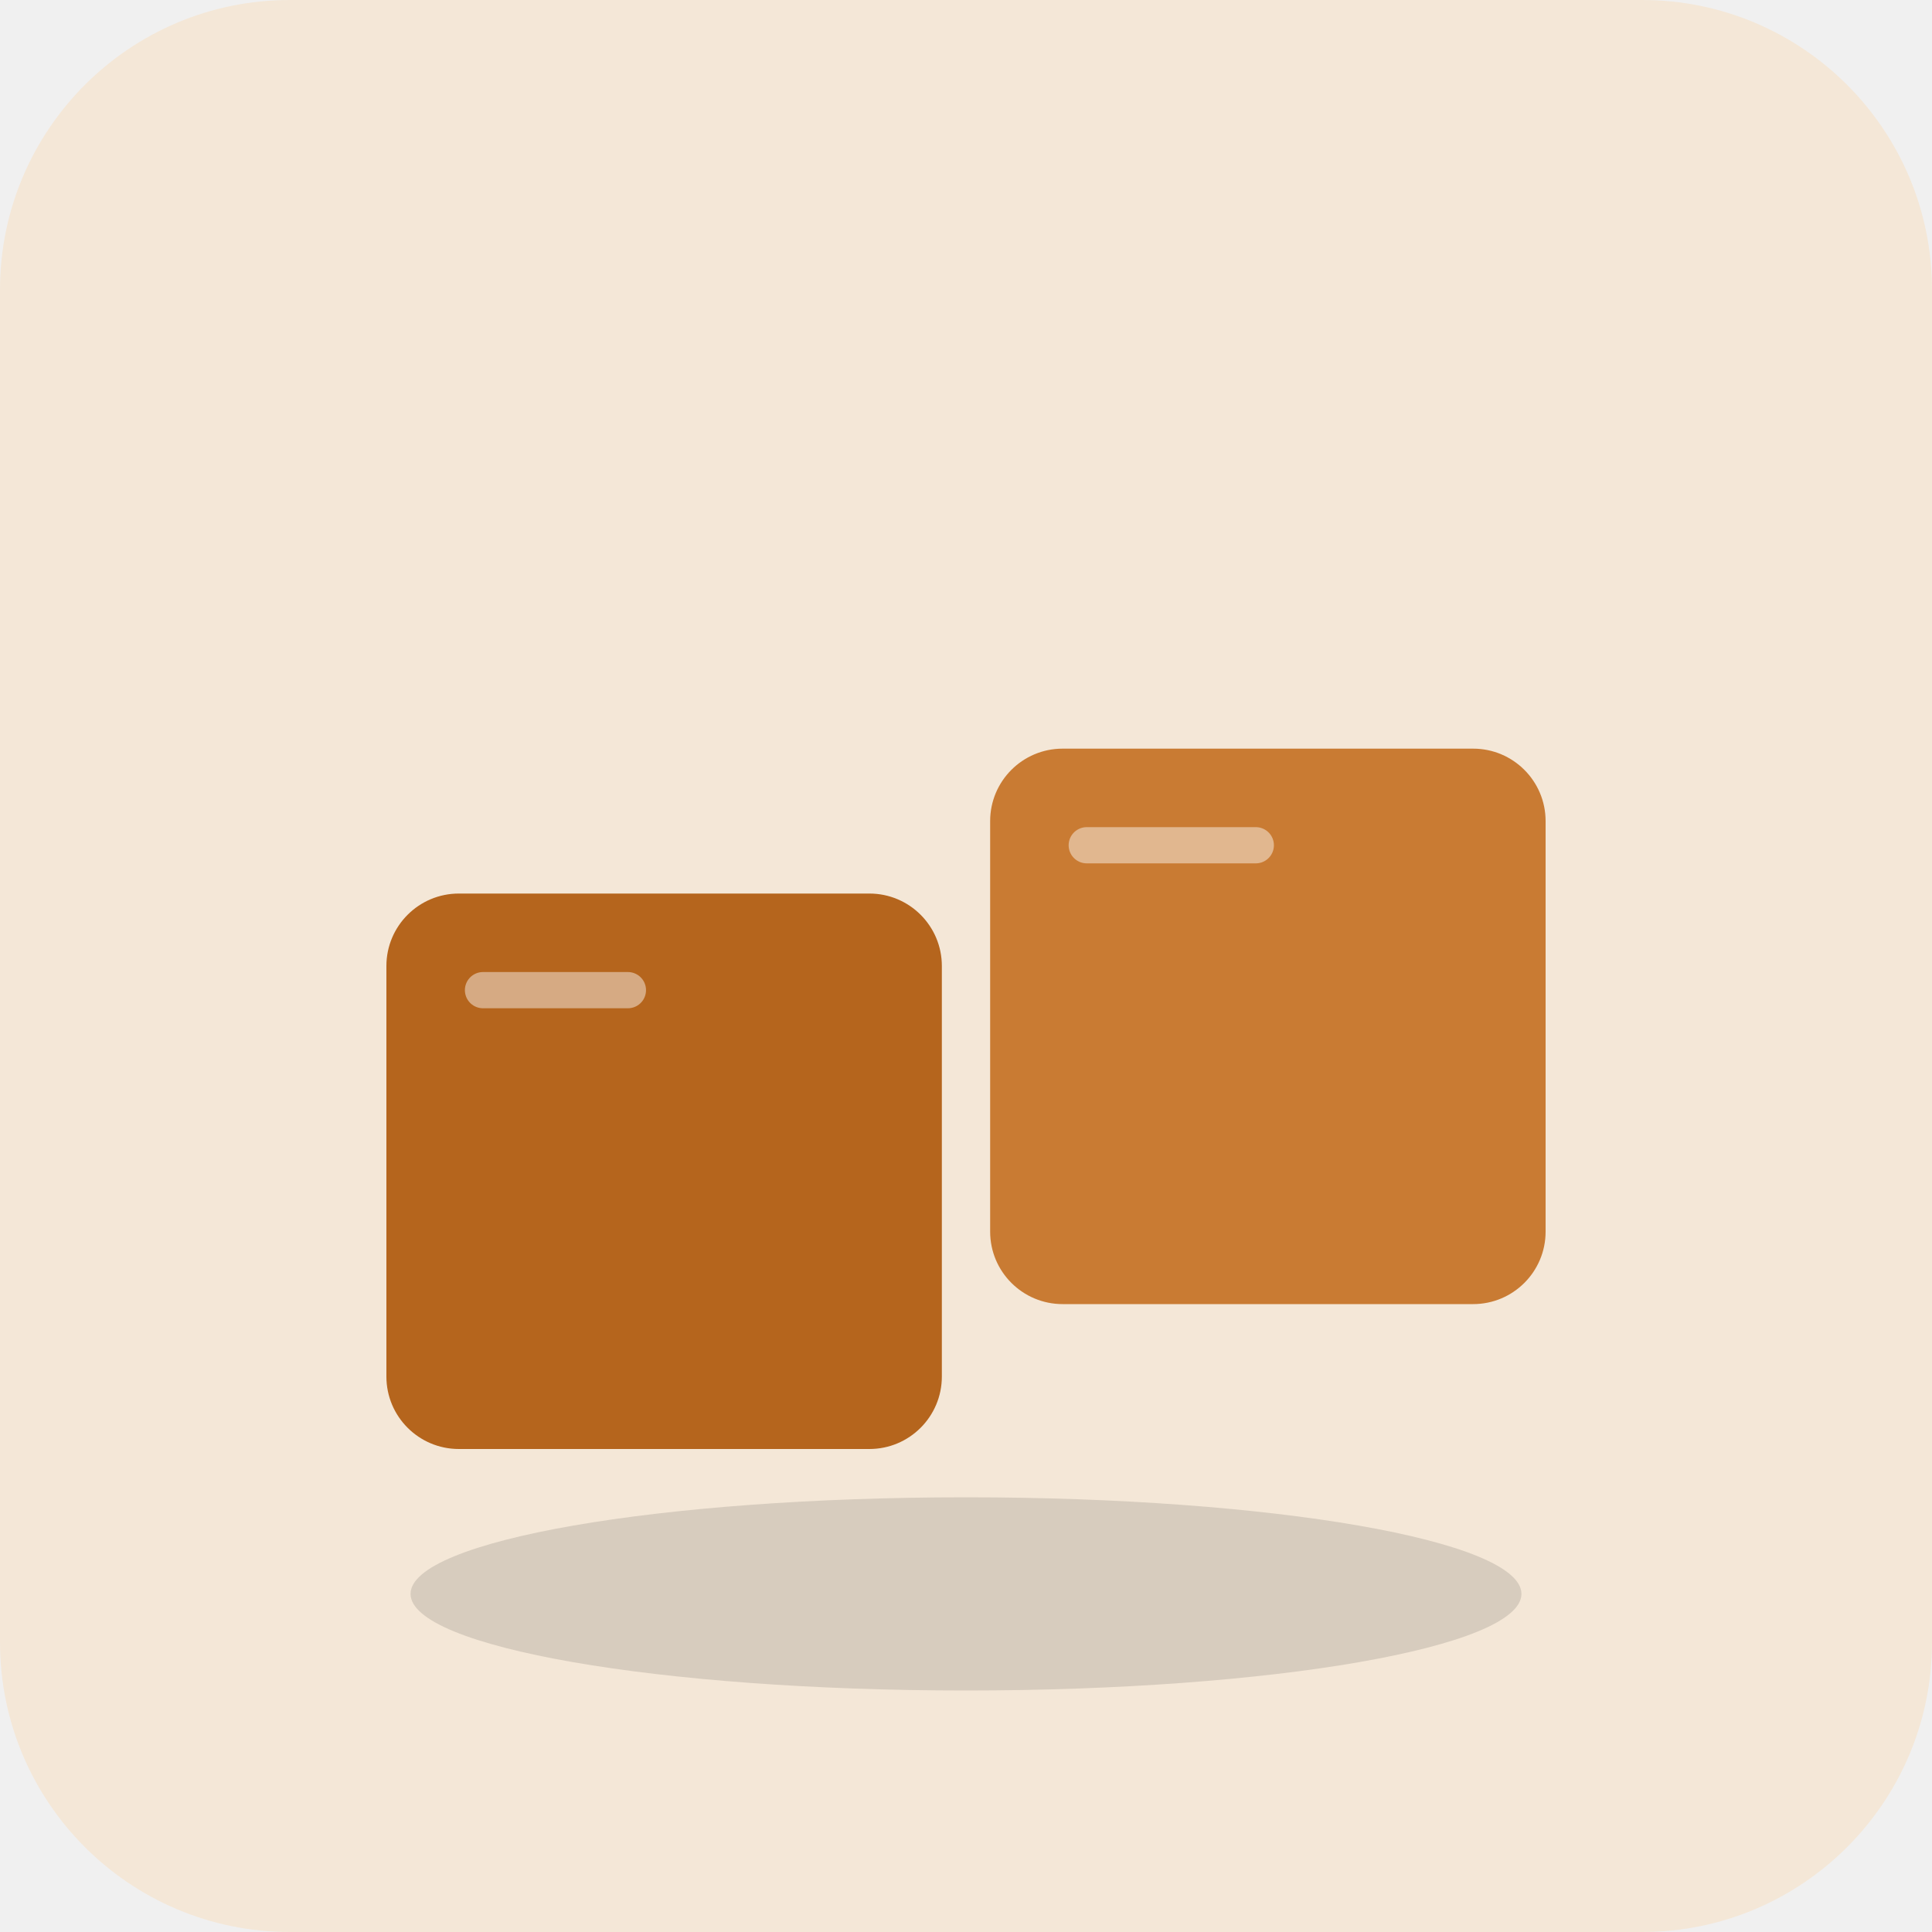
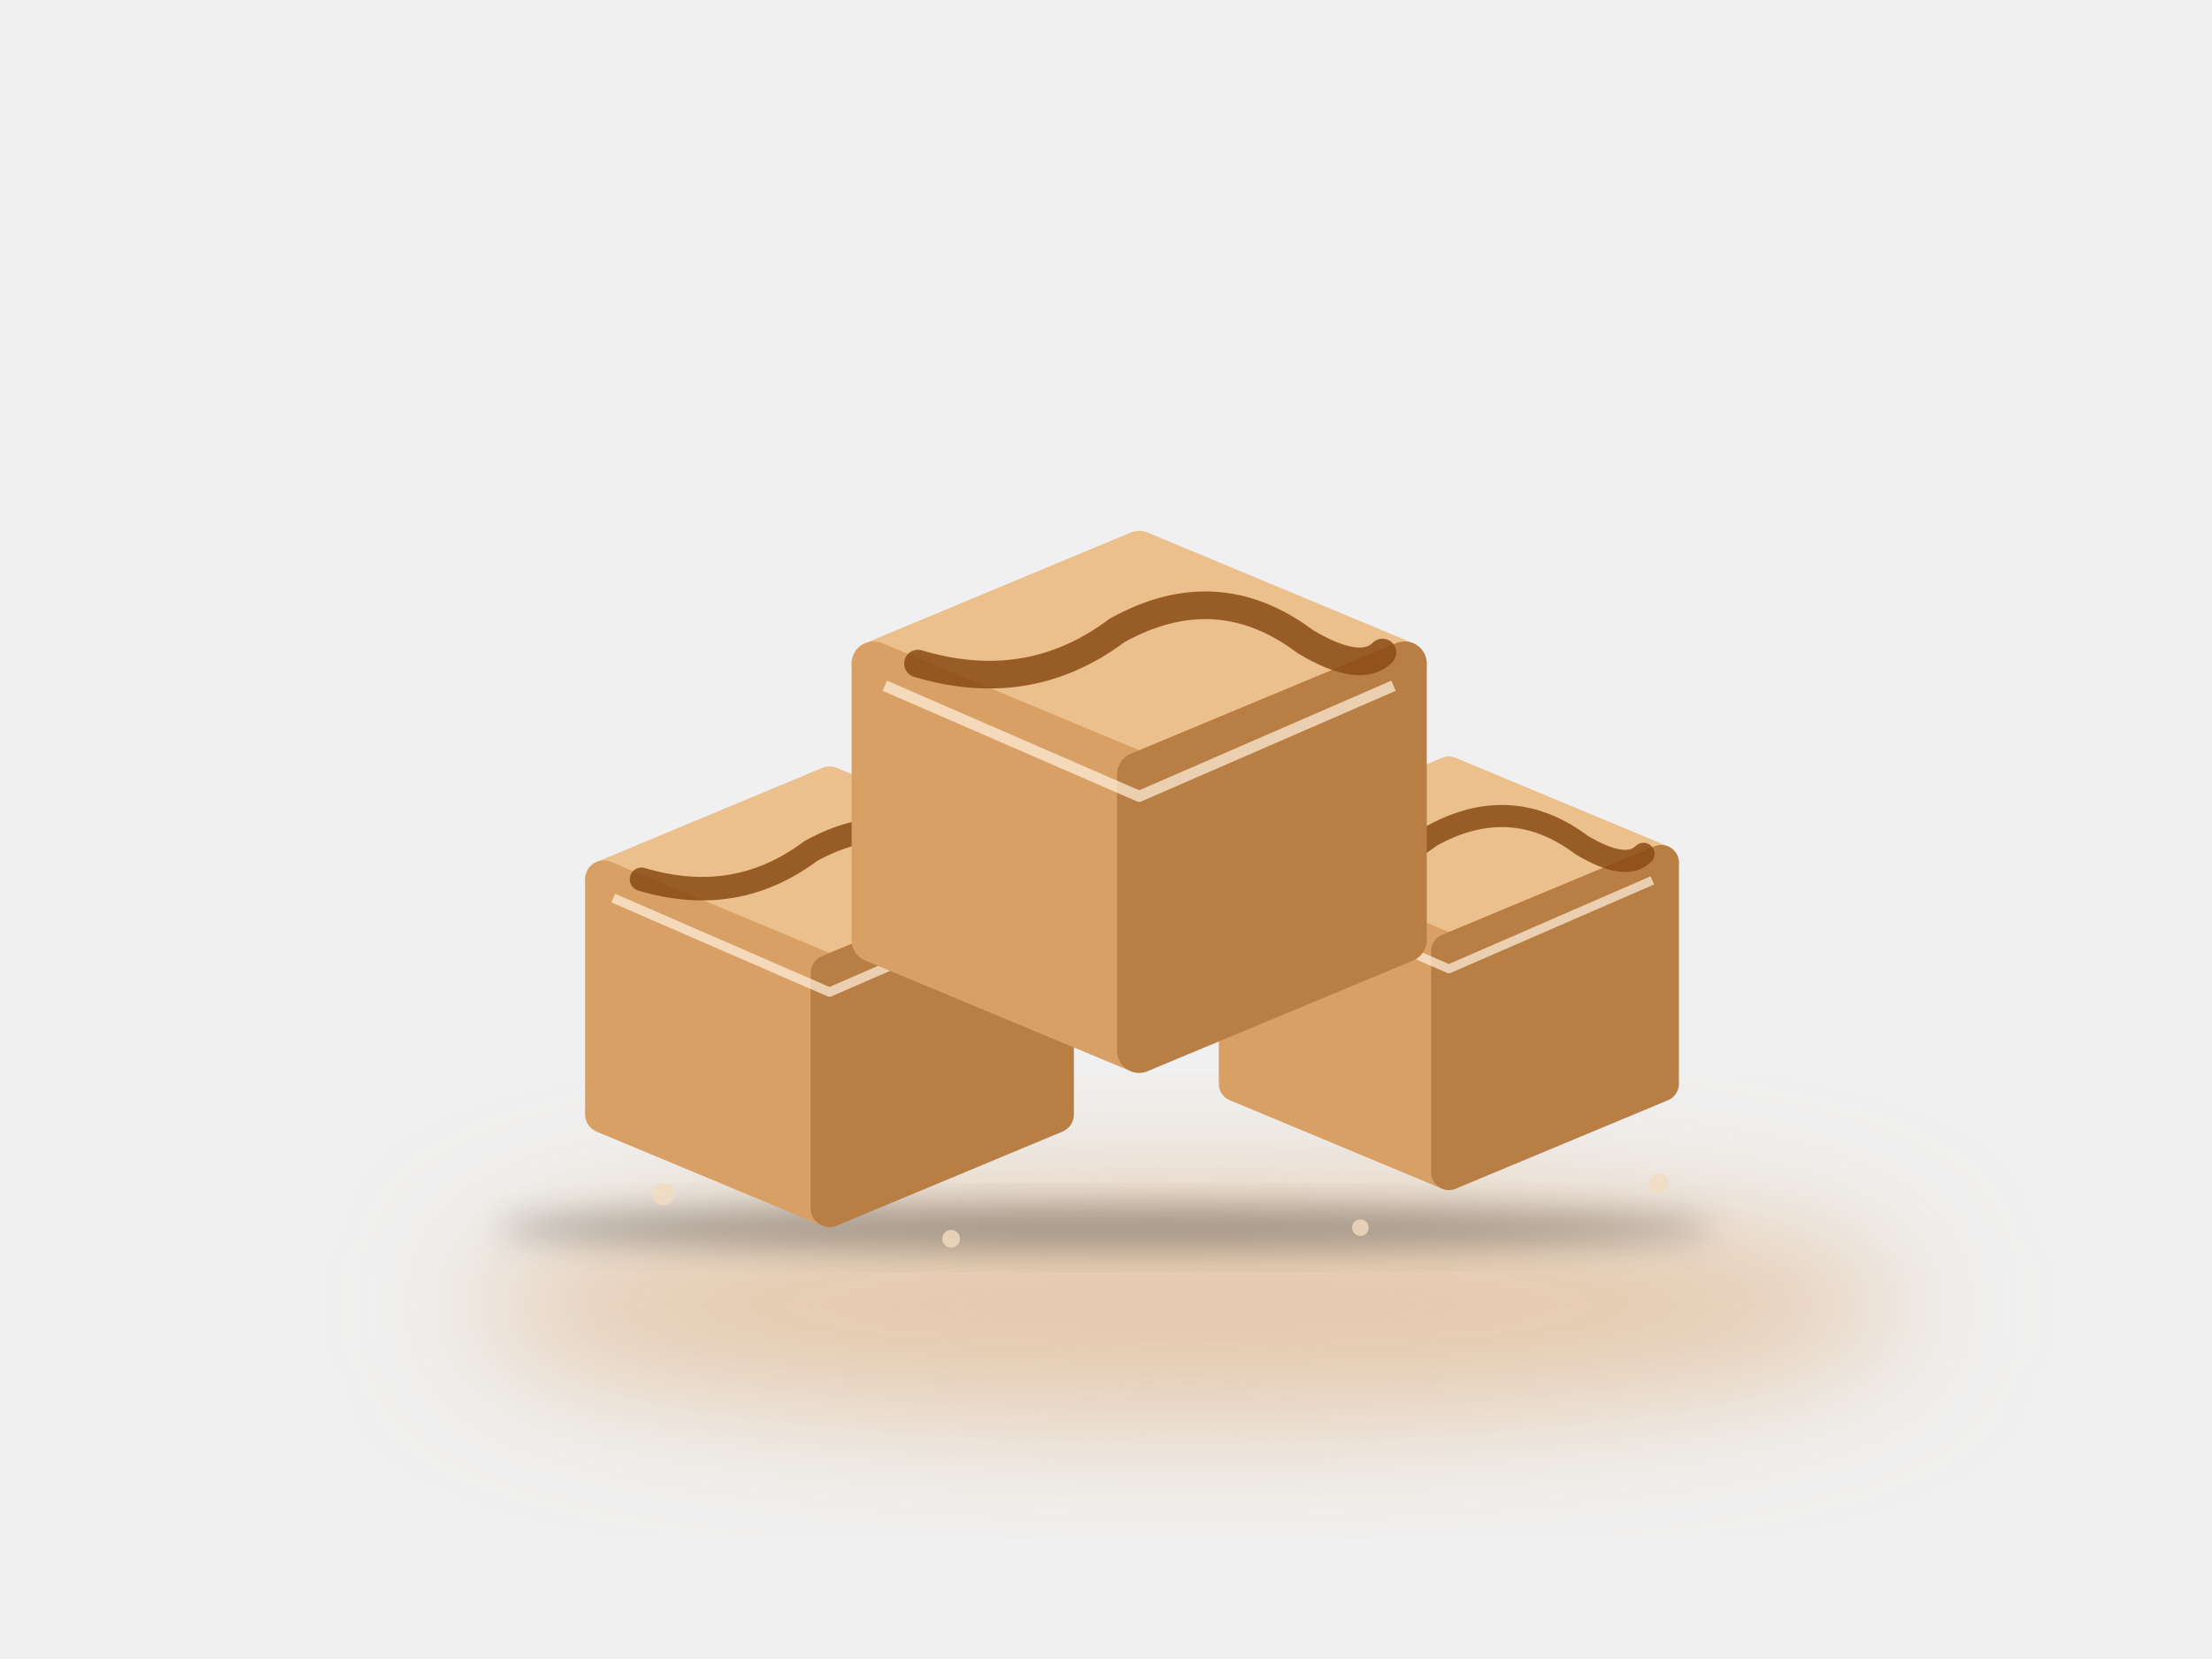
- <svg xmlns="http://www.w3.org/2000/svg" viewBox="0 0 160 160" role="img">
-   <rect width="160" height="160" rx="24" fill="#f4e7d7" />
-   <ellipse cx="80" cy="132" rx="46" ry="8" fill="#000" opacity=".12" />
-   <rect x="32" y="74" width="46" height="46" rx="6" fill="#b5651d" />
-   <rect x="82" y="62" width="46" height="46" rx="6" fill="#c97b33" />
-   <path d="M90 70h14M40 82h12" stroke="#fff" stroke-width="3" stroke-linecap="round" opacity=".45" />
+ <svg xmlns="http://www.w3.org/2000/svg" viewBox="0 0 400 300" role="img">
+   <defs>
+     <filter id="g" x="-50%" y="-50%" width="200%" height="200%">
+       <feGaussianBlur stdDeviation="12" />
+     </filter>
+     <filter id="c" x="-50%" y="-50%" width="200%" height="200%">
+       <feGaussianBlur stdDeviation="3" />
+     </filter>
+     <g id="cube" stroke-linejoin="round" stroke-width="8">
+       <polygon points="-48,-20 0,-40 48,-20 0,0" fill="#EBC08C" stroke="#EBC08C" />
+       <polygon points="-48,-20 0,0 0,50 -48,30" fill="#D9A066" stroke="#D9A066" />
+       <polygon points="0,0 48,-20 48,30 0,50" fill="#B97E44" stroke="#B97E44" />
+       <path d="M-40 -20 Q-20 -14 -4 -26 Q14 -36 30 -24 Q40 -18 44 -22" fill="none" stroke="#8A4A14" stroke-width="5" stroke-linecap="round" opacity=".85" />
+       <path d="M-46 -16 L0 4 L46 -16" fill="none" stroke="#FFF2DE" stroke-width="2" opacity=".7" />
+     </g>
+   </defs>
+   <ellipse cx="215" cy="236" rx="130" ry="21" fill="#D9A066" opacity=".5" filter="url(#g)" />
+   <ellipse cx="200" cy="222" rx="110" ry="4" fill="#000" opacity=".3" filter="url(#c)" />
+   <use href="#cube" transform="translate(262 172) scale(.8)" />
+   <use href="#cube" transform="translate(150 176) scale(.85)" />
+   <use href="#cube" transform="translate(206 140)" />
+   <g fill="#F3DCC0" opacity=".8">
+     <circle cx="120" cy="216" r="2" />
+     <circle cx="300" cy="214" r="1.8" />
+     <circle cx="246" cy="222" r="1.5" />
+     <circle cx="172" cy="224" r="1.6" />
+   </g>
</svg>
